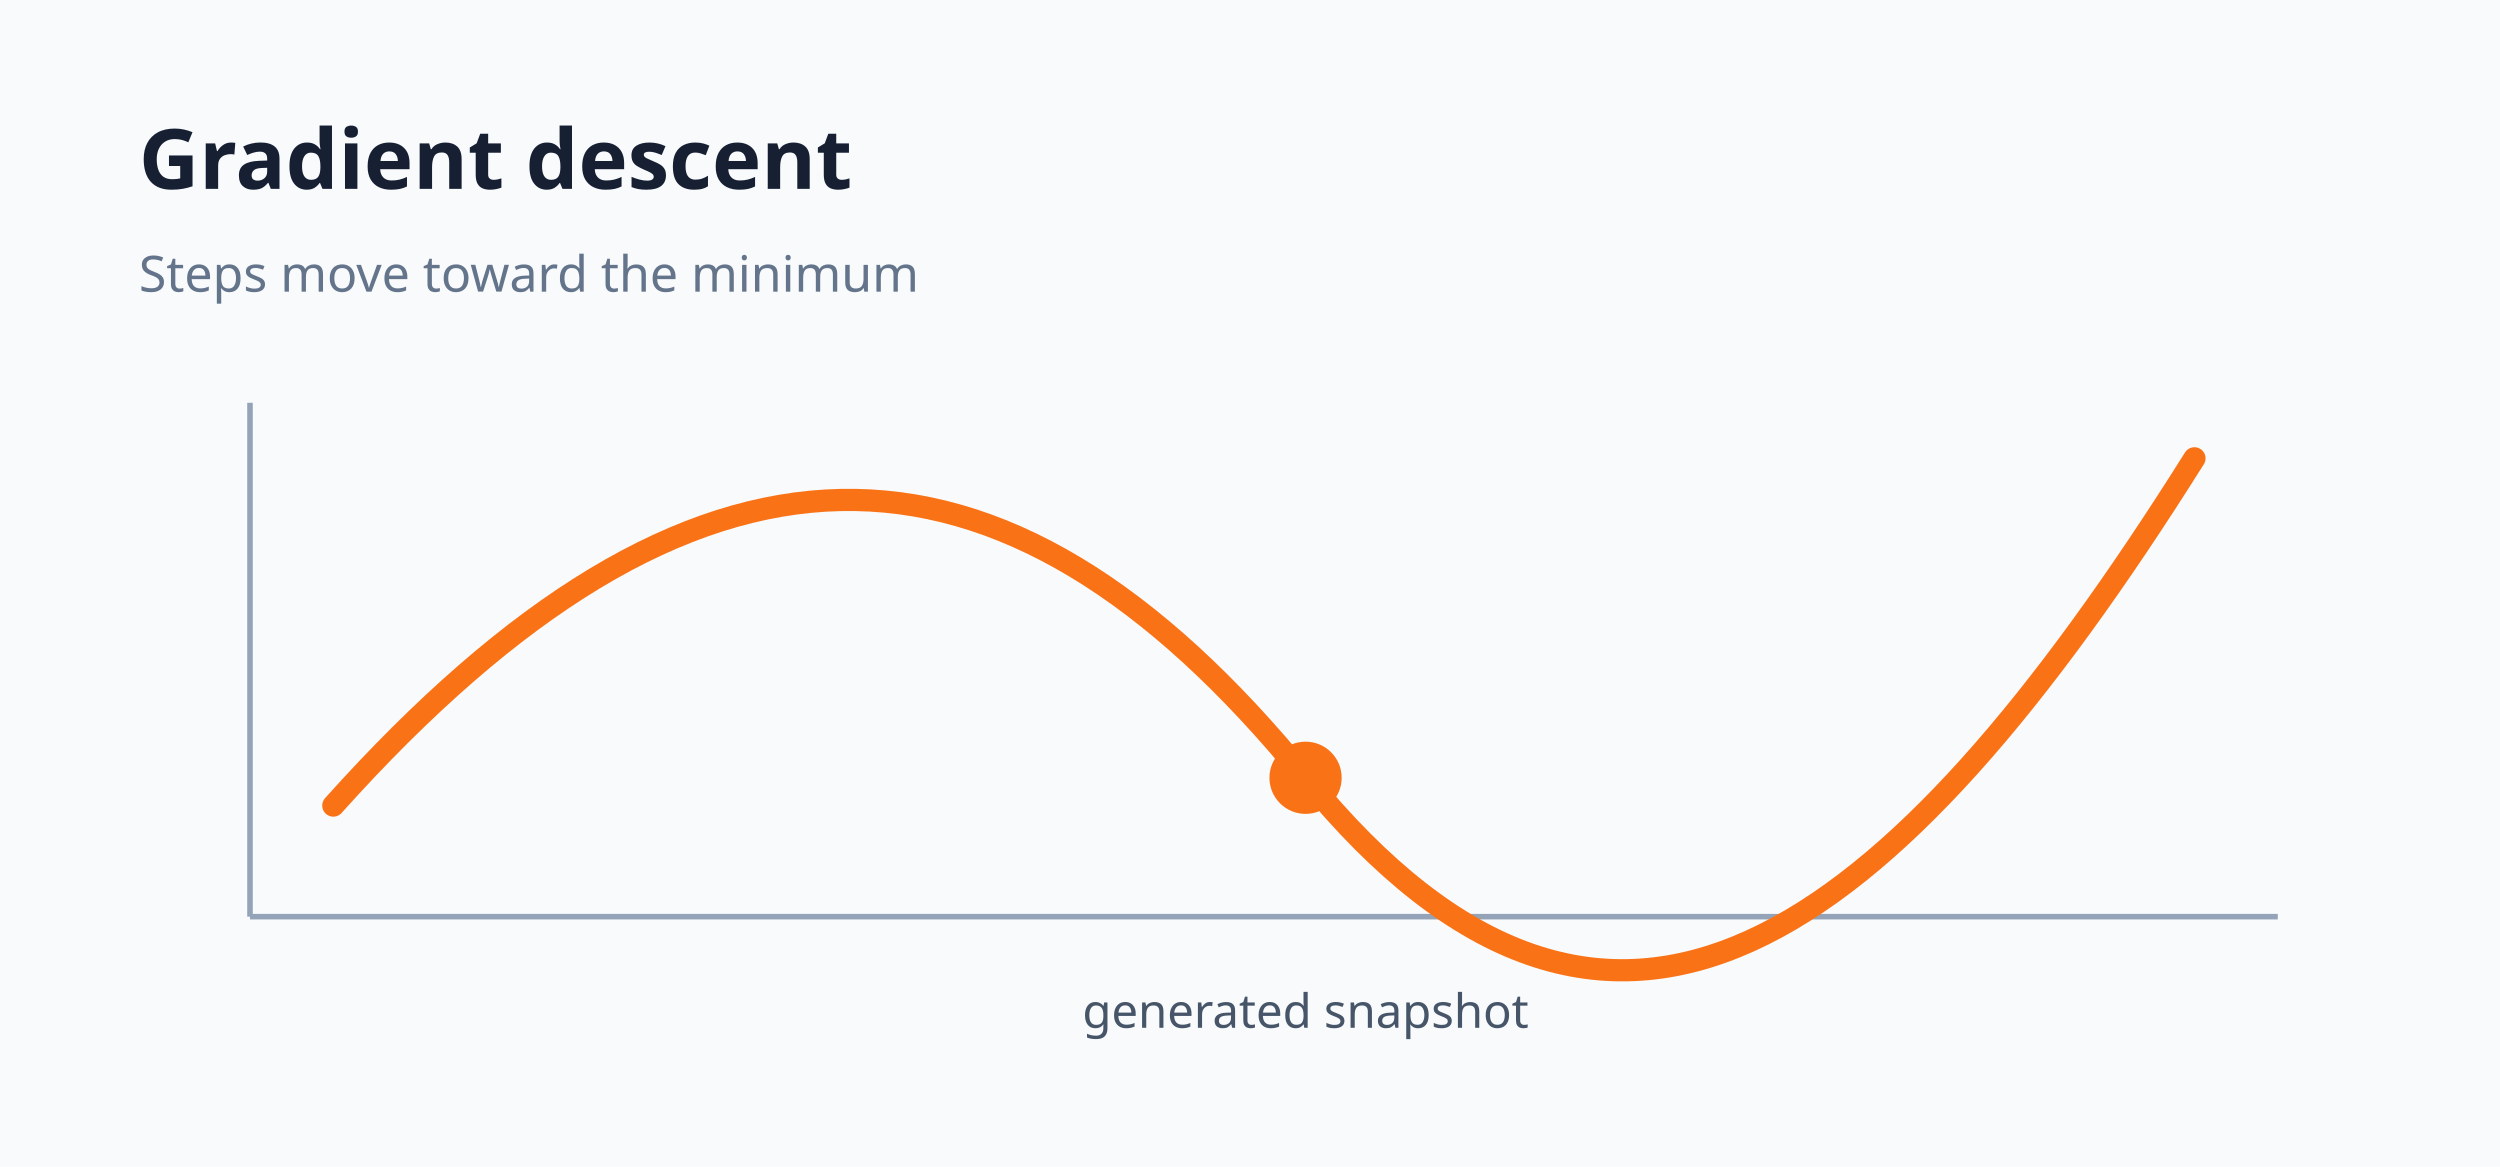
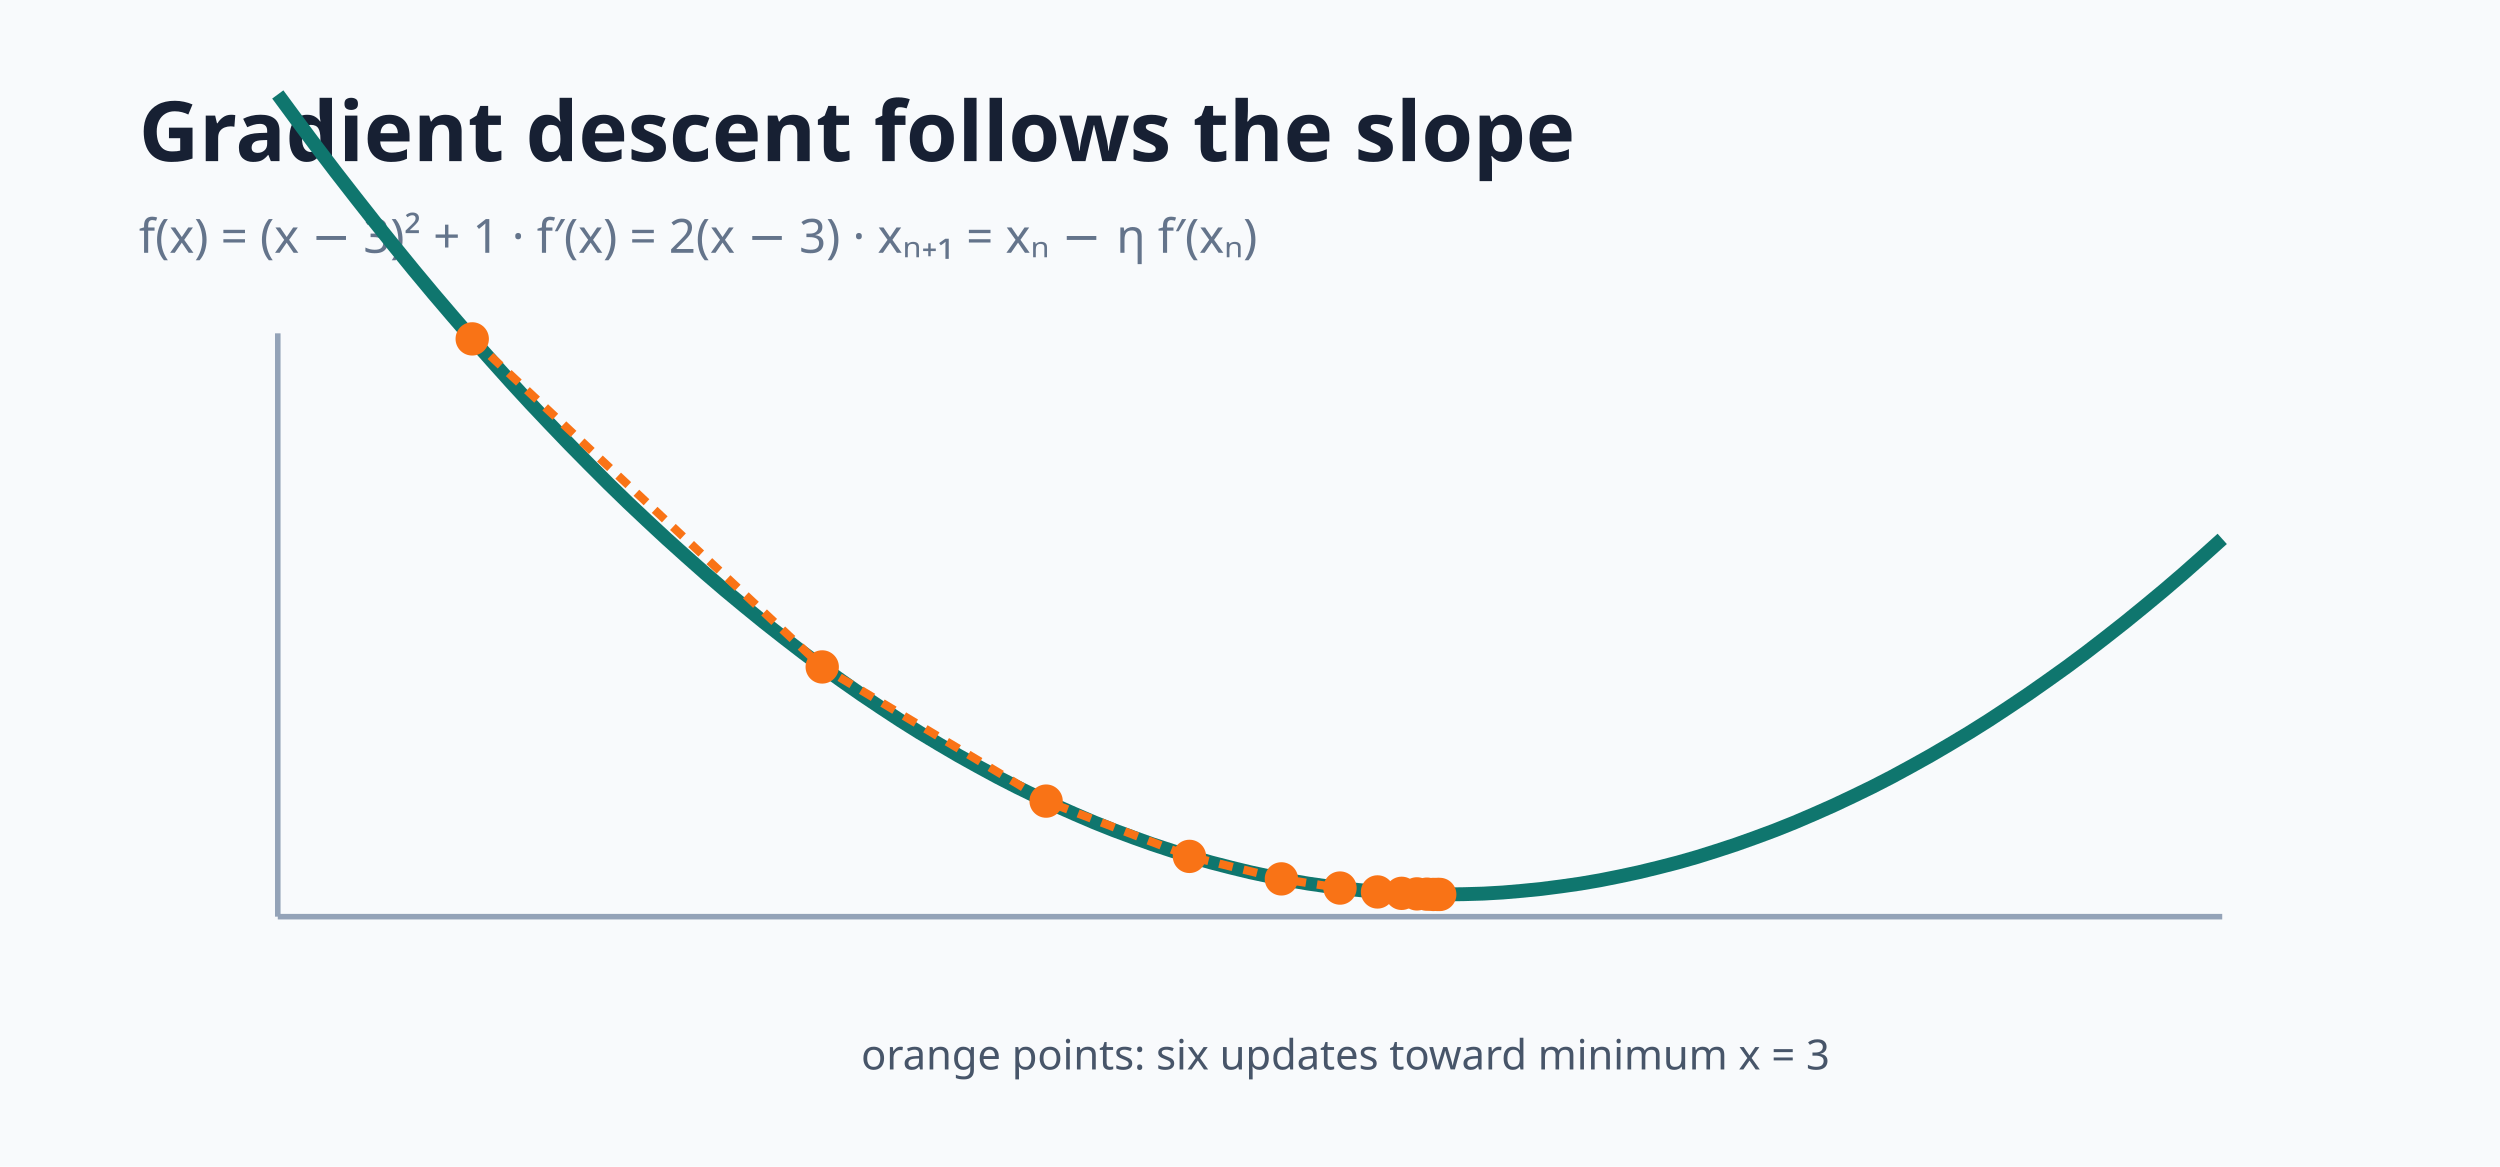
<svg xmlns="http://www.w3.org/2000/svg" width="900" height="420" viewBox="0 0 900 420">
  <rect width="900" height="420" fill="#f8fafc" />
-   <text x="50" y="68" font-family="sans-serif" font-size="30" font-weight="bold" fill="#172033">Gradient descent</text>
-   <text x="50" y="105" font-family="sans-serif" font-size="18" fill="#64748b">Steps move toward the minimum</text>
-   <path d="M90 330 H820 M90 330 V145" stroke="#94a3b8" stroke-width="2" />
-   <path d="M120 290 C250 145 360 145 470 280 S680 340 790 165" fill="none" stroke="#f97316" stroke-width="8" stroke-linecap="round" />
-   <circle cx="470" cy="280" r="13" fill="#f97316" />
-   <text x="470" y="370" text-anchor="middle" font-family="sans-serif" font-size="17" fill="#475569">generated snapshot</text>
+   <text x="50" y="58" font-family="sans-serif" font-size="30" font-weight="bold" fill="#172033">Gradient descent follows the slope</text>
+   <text x="50" y="91" font-family="sans-serif" font-size="17" fill="#64748b">f(x) = (x − 3)² + 1 · f′(x) = 2(x − 3) · xₙ₊₁ = xₙ − η f′(xₙ)</text>
+   <path d="M100 330 H800 M100 330 V120" stroke="#94a3b8" stroke-width="2" />
+   <polyline points="100.0,34.0 107.0,43.5 114.0,52.9 121.0,62.1 128.0,71.1 135.0,80.0 142.0,88.7 149.0,97.3 156.0,105.7 163.0,113.9 170.0,122.0 177.0,129.9 184.0,137.7 191.0,145.3 198.0,152.7 205.0,160.0 212.0,167.1 219.0,174.1 226.0,180.9 233.0,187.5 240.0,194.0 247.0,200.3 254.0,206.5 261.0,212.5 268.0,218.3 275.0,224.0 282.0,229.5 289.0,234.9 296.0,240.1 303.0,245.1 310.0,250.0 317.0,254.7 324.0,259.3 331.0,263.7 338.0,267.9 345.0,272.0 352.0,275.9 359.0,279.7 366.0,283.3 373.0,286.7 380.0,290.0 387.0,293.1 394.0,296.1 401.0,298.9 408.0,301.5 415.0,304.0 422.0,306.3 429.0,308.5 436.0,310.5 443.0,312.3 450.0,314.0 457.0,315.5 464.0,316.9 471.0,318.1 478.0,319.1 485.0,320.0 492.0,320.7 499.0,321.3 506.0,321.7 513.0,321.9 520.0,322.0 527.0,321.9 534.0,321.7 541.0,321.3 548.0,320.7 555.0,320.0 562.0,319.1 569.0,318.1 576.0,316.9 583.0,315.5 590.0,314.0 597.0,312.3 604.0,310.5 611.0,308.5 618.0,306.3 625.0,304.0 632.0,301.5 639.0,298.9 646.0,296.1 653.0,293.1 660.0,290.0 667.0,286.7 674.0,283.3 681.0,279.7 688.0,275.9 695.0,272.0 702.0,267.9 709.0,263.7 716.0,259.3 723.0,254.7 730.0,250.0 737.0,245.1 744.0,240.1 751.0,234.9 758.0,229.5 765.0,224.0 772.0,218.3 779.0,212.5 786.0,206.5 793.0,200.3 800.0,194.0" fill="none" stroke="#0f766e" stroke-width="5" />
+   <polyline points="170.0,122.0 296.0,240.1 376.6,288.4 428.2,308.3 461.3,316.4 482.4,319.7 495.9,321.1 504.6,321.6 510.1,321.8 513.7,321.9 516.0,322.0 517.4,322.0 518.3,322.0" fill="none" stroke="#f97316" stroke-width="3" stroke-dasharray="5 4" />
+   <circle cx="170.0" cy="122.0" r="6" fill="#f97316" />
+   <circle cx="296.0" cy="240.1" r="6" fill="#f97316" />
+   <circle cx="376.6" cy="288.4" r="6" fill="#f97316" />
+   <circle cx="428.2" cy="308.3" r="6" fill="#f97316" />
+   <circle cx="461.3" cy="316.4" r="6" fill="#f97316" />
+   <circle cx="482.4" cy="319.7" r="6" fill="#f97316" />
+   <circle cx="495.9" cy="321.1" r="6" fill="#f97316" />
+   <circle cx="504.6" cy="321.6" r="6" fill="#f97316" />
+   <circle cx="510.1" cy="321.8" r="6" fill="#f97316" />
+   <circle cx="513.7" cy="321.9" r="6" fill="#f97316" />
+   <circle cx="516.0" cy="322.0" r="6" fill="#f97316" />
+   <circle cx="517.4" cy="322.0" r="6" fill="#f97316" />
+   <circle cx="518.3" cy="322.0" r="6" fill="#f97316" />
+   <text x="310" y="385" font-family="sans-serif" font-size="15" fill="#475569">orange points: six updates toward minimum x = 3</text>
</svg>
